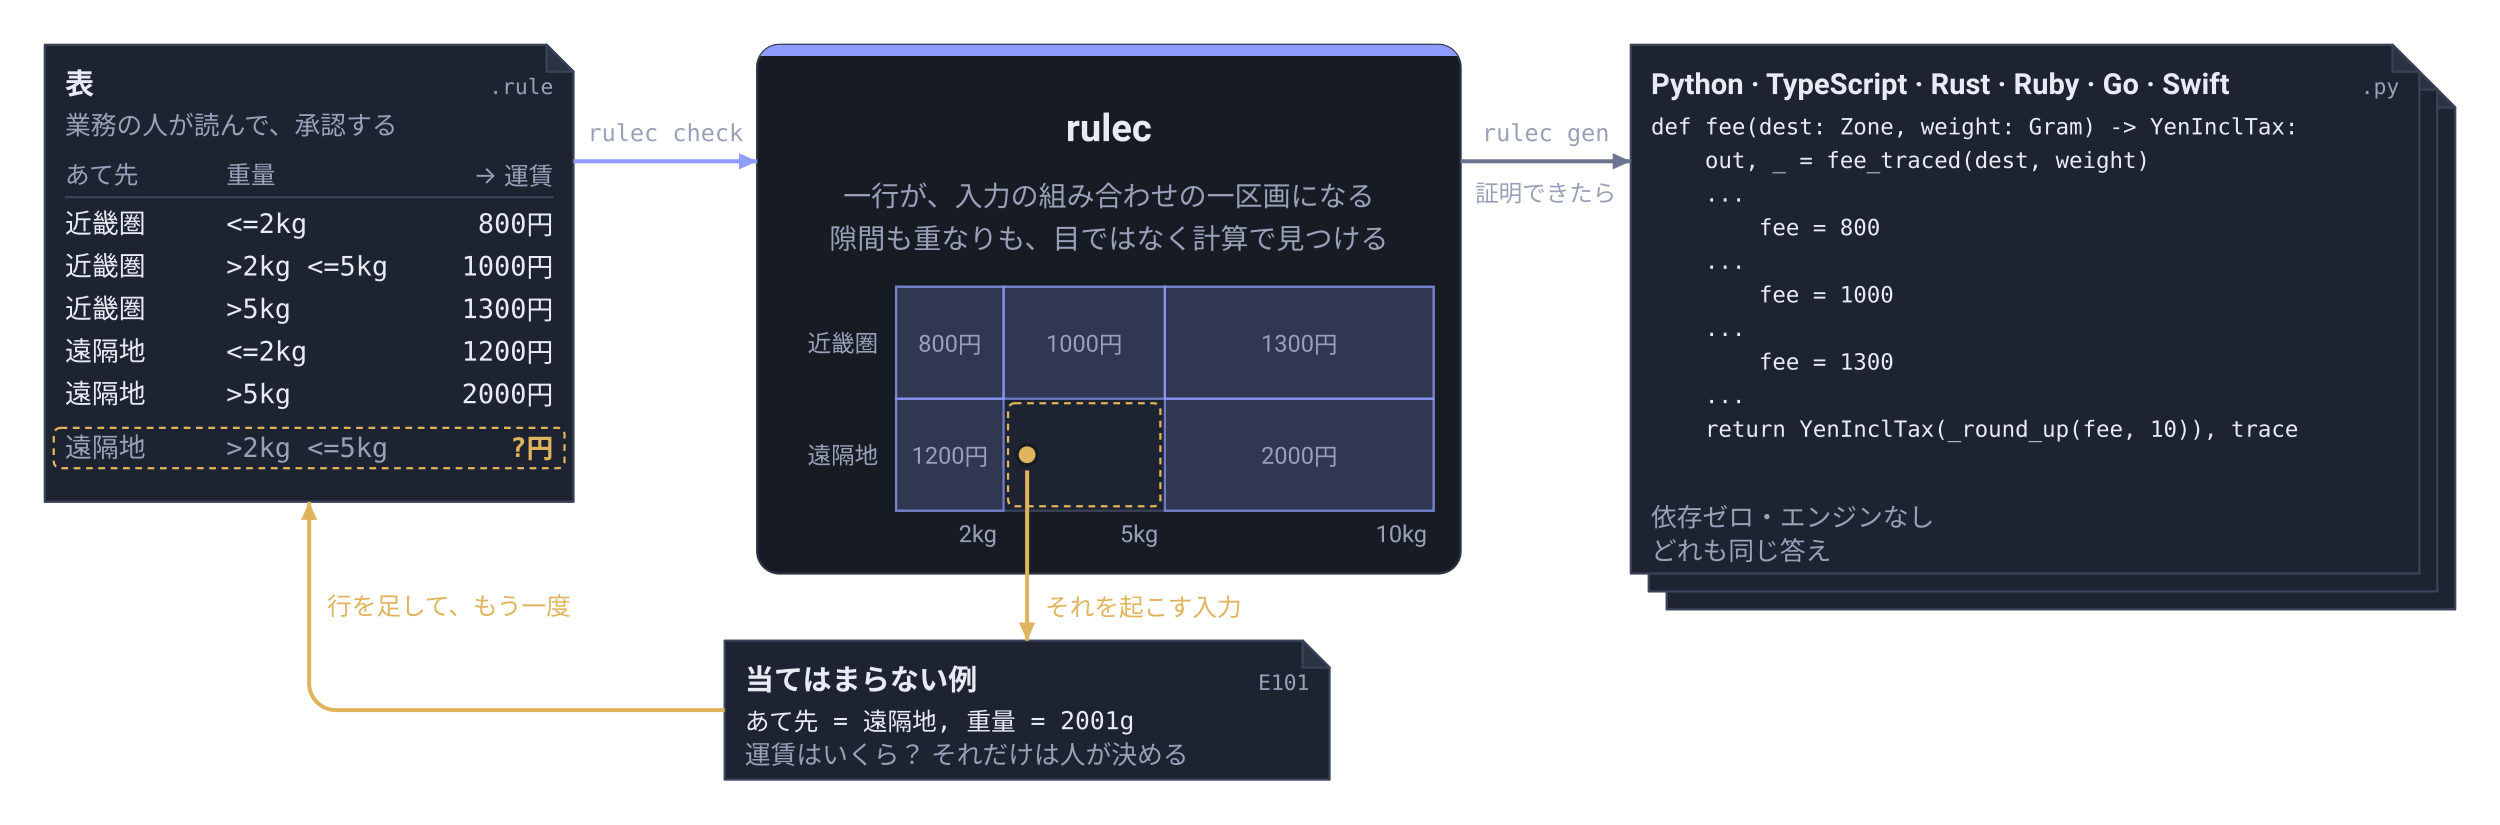
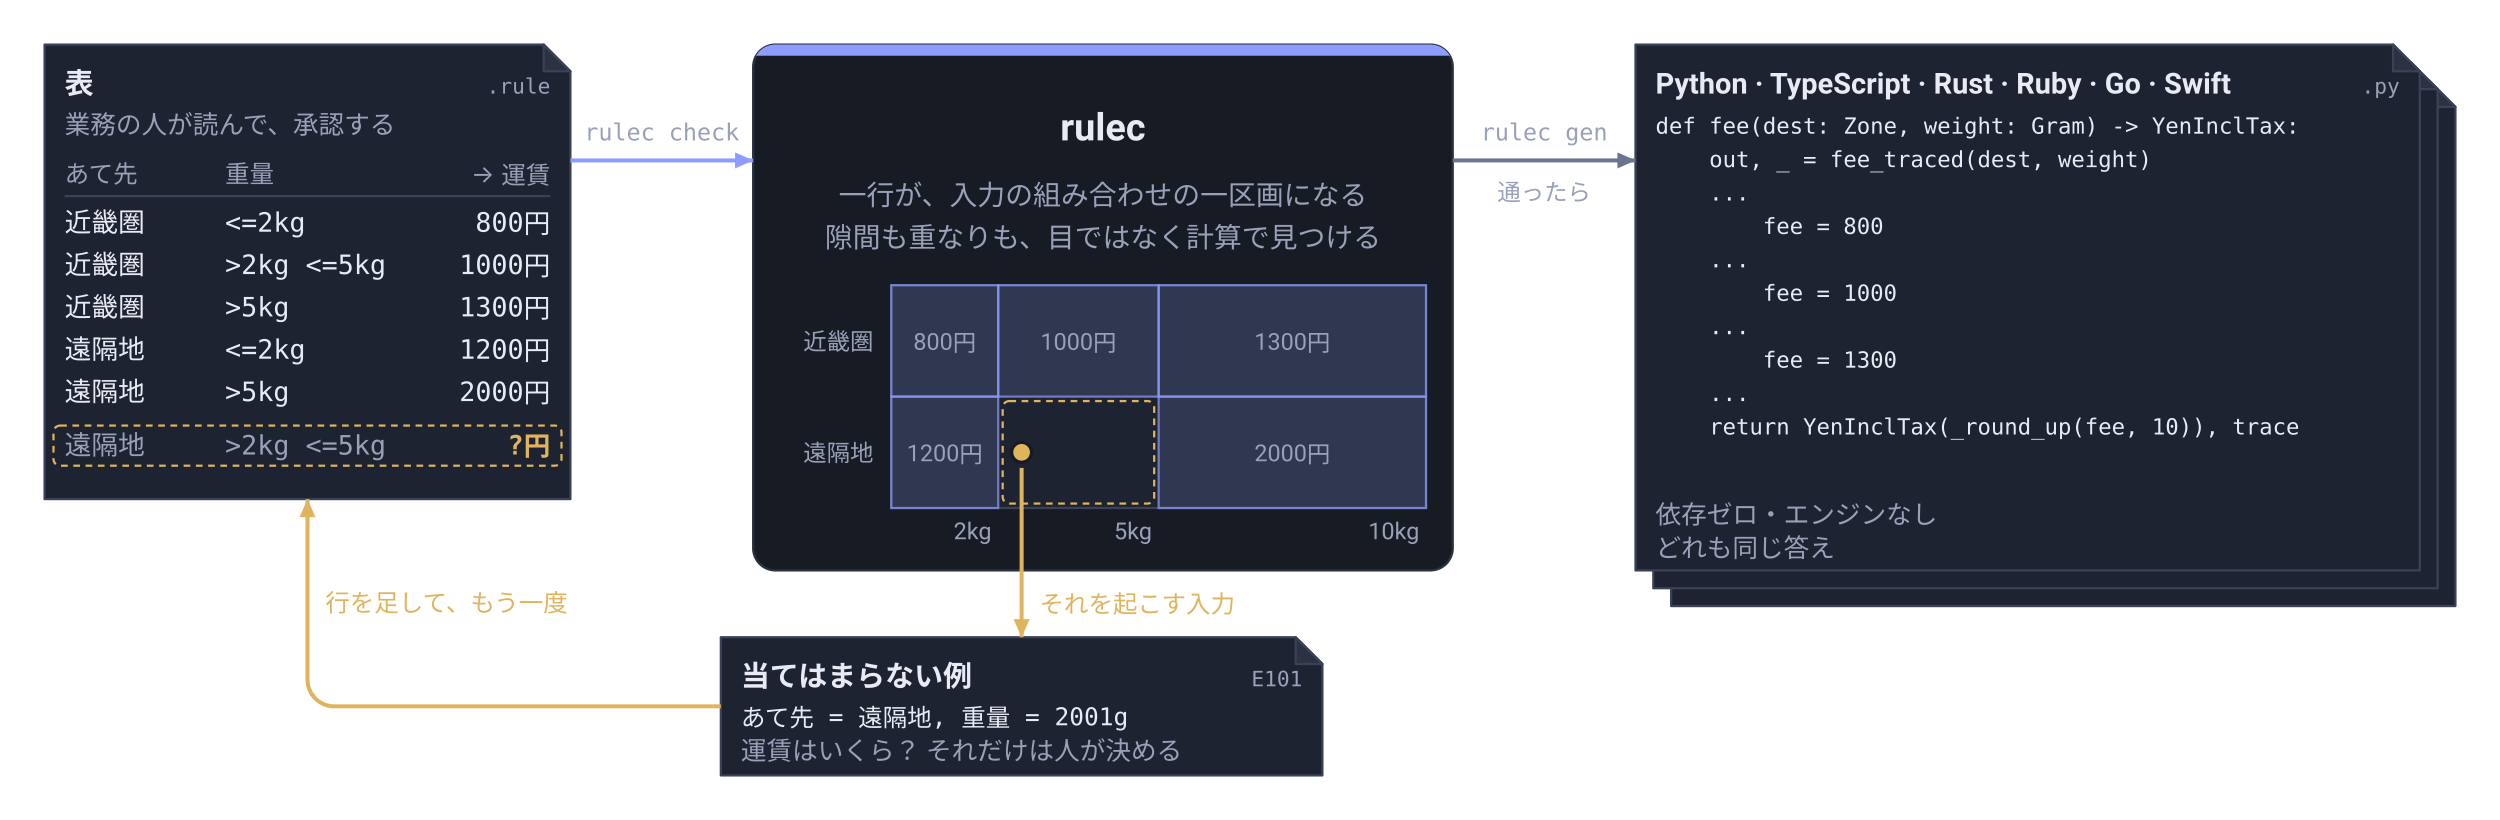
- <svg xmlns="http://www.w3.org/2000/svg" viewBox="0 0 1116 368" role="img" aria-label="表を書く。rulec は一行を入力の組み合わせの一区画にして並べ、隙間も重なりも無いことを計算で証明する。抜けがあれば、それを起こす入力（あて先 = 遠隔地, 重量 = 2001g）が返ってきて、行を足してもう一度。運賃がいくらかだけは人が決める。証明できた表からだけ、依存ゼロの Python・TypeScript・JavaScript・Rust・Ruby・Go・Swift・SQL が出る。" font-family="-apple-system, BlinkMacSystemFont, &quot;Hiragino Sans&quot;, &quot;Noto Sans JP&quot;, &quot;Yu Gothic&quot;, Meiryo, &quot;Segoe UI&quot;, Roboto, sans-serif">
+ <svg xmlns="http://www.w3.org/2000/svg" viewBox="0 0 1122 368" role="img" aria-label="表を書く。rulec は一行を入力の組み合わせの一区画にして並べ、隙間も重なりも無いことを計算で証明する。抜けがあれば、それを起こす入力（あて先 = 遠隔地, 重量 = 2001g）が返ってきて、行を足してもう一度。運賃がいくらかだけは人が決める。証明できた表からだけ、依存ゼロの Python・TypeScript・JavaScript・Rust・Ruby・Go・Swift・SQL が出る。" font-family="-apple-system, BlinkMacSystemFont, &quot;Hiragino Sans&quot;, &quot;Noto Sans JP&quot;, &quot;Yu Gothic&quot;, Meiryo, &quot;Segoe UI&quot;, Roboto, sans-serif">
  <defs>
    <marker id="head-neutral" viewBox="0 0 10 10" refX="9" refY="5" markerWidth="9" markerHeight="9" markerUnits="userSpaceOnUse" orient="auto">
      <path d="M0,1 L9,5 L0,9 Z" fill="#6b7590" />
    </marker>
    <marker id="head-accent" viewBox="0 0 10 10" refX="9" refY="5" markerWidth="9" markerHeight="9" markerUnits="userSpaceOnUse" orient="auto">
      <path d="M0,1 L9,5 L0,9 Z" fill="#8e9cff" />
    </marker>
    <marker id="head-human" viewBox="0 0 10 10" refX="9" refY="5" markerWidth="9" markerHeight="9" markerUnits="userSpaceOnUse" orient="auto">
      <path d="M0,1 L9,5 L0,9 Z" fill="#e0b45c" />
    </marker>
  </defs>
  <path d="M20,20 H244 L256,32 V224 H20 Z" fill="#1e2331" stroke="#3a4257" stroke-linejoin="round" />
  <path d="M244,20 V32 H256 Z" fill="#2b3242" stroke="#3a4257" stroke-linejoin="round" />
  <text x="29" y="42" font-size="13" font-weight="600" text-anchor="start" fill="#e8ebf4">表</text>
  <text x="247" y="42" font-size="9.5" font-weight="400" text-anchor="end" fill="#98a1b8" font-family="ui-monospace, SFMono-Regular, Menlo, Consolas, monospace">.rule</text>
  <text x="29" y="60" font-size="11.5" font-weight="400" text-anchor="start" fill="#98a1b8">業務の人が読んで、承認する</text>
  <text x="29" y="82" font-size="11" font-weight="400" text-anchor="start" fill="#98a1b8">あて先</text>
  <text x="101" y="82" font-size="11" font-weight="400" text-anchor="start" fill="#98a1b8">重量</text>
  <text x="247" y="82" font-size="11" font-weight="400" text-anchor="end" fill="#98a1b8">→ 運賃</text>
  <line x1="29" y1="88" x2="247" y2="88" stroke="#3a4257" />
  <text x="29" y="104" font-size="12" font-weight="400" text-anchor="start" fill="#e8ebf4" font-family="ui-monospace, SFMono-Regular, Menlo, Consolas, monospace">近畿圏</text>
  <text x="101" y="104" font-size="12" font-weight="400" text-anchor="start" fill="#e8ebf4" font-family="ui-monospace, SFMono-Regular, Menlo, Consolas, monospace">&lt;=2kg</text>
  <text x="247" y="104" font-size="12" font-weight="400" text-anchor="end" fill="#e8ebf4" font-family="ui-monospace, SFMono-Regular, Menlo, Consolas, monospace">800円</text>
  <text x="29" y="123" font-size="12" font-weight="400" text-anchor="start" fill="#e8ebf4" font-family="ui-monospace, SFMono-Regular, Menlo, Consolas, monospace">近畿圏</text>
  <text x="101" y="123" font-size="12" font-weight="400" text-anchor="start" fill="#e8ebf4" font-family="ui-monospace, SFMono-Regular, Menlo, Consolas, monospace">&gt;2kg &lt;=5kg</text>
  <text x="247" y="123" font-size="12" font-weight="400" text-anchor="end" fill="#e8ebf4" font-family="ui-monospace, SFMono-Regular, Menlo, Consolas, monospace">1000円</text>
  <text x="29" y="142" font-size="12" font-weight="400" text-anchor="start" fill="#e8ebf4" font-family="ui-monospace, SFMono-Regular, Menlo, Consolas, monospace">近畿圏</text>
  <text x="101" y="142" font-size="12" font-weight="400" text-anchor="start" fill="#e8ebf4" font-family="ui-monospace, SFMono-Regular, Menlo, Consolas, monospace">&gt;5kg</text>
  <text x="247" y="142" font-size="12" font-weight="400" text-anchor="end" fill="#e8ebf4" font-family="ui-monospace, SFMono-Regular, Menlo, Consolas, monospace">1300円</text>
  <text x="29" y="161" font-size="12" font-weight="400" text-anchor="start" fill="#e8ebf4" font-family="ui-monospace, SFMono-Regular, Menlo, Consolas, monospace">遠隔地</text>
  <text x="101" y="161" font-size="12" font-weight="400" text-anchor="start" fill="#e8ebf4" font-family="ui-monospace, SFMono-Regular, Menlo, Consolas, monospace">&lt;=2kg</text>
  <text x="247" y="161" font-size="12" font-weight="400" text-anchor="end" fill="#e8ebf4" font-family="ui-monospace, SFMono-Regular, Menlo, Consolas, monospace">1200円</text>
  <text x="29" y="180" font-size="12" font-weight="400" text-anchor="start" fill="#e8ebf4" font-family="ui-monospace, SFMono-Regular, Menlo, Consolas, monospace">遠隔地</text>
  <text x="101" y="180" font-size="12" font-weight="400" text-anchor="start" fill="#e8ebf4" font-family="ui-monospace, SFMono-Regular, Menlo, Consolas, monospace">&gt;5kg</text>
  <text x="247" y="180" font-size="12" font-weight="400" text-anchor="end" fill="#e8ebf4" font-family="ui-monospace, SFMono-Regular, Menlo, Consolas, monospace">2000円</text>
  <rect x="24" y="191" width="228" height="18" rx="3" fill="none" stroke="#e0b45c" stroke-width="1" stroke-dasharray="3 2.5" />
  <text x="29" y="204" font-size="12" font-weight="400" text-anchor="start" fill="#98a1b8" font-family="ui-monospace, SFMono-Regular, Menlo, Consolas, monospace">遠隔地</text>
  <text x="101" y="204" font-size="12" font-weight="400" text-anchor="start" fill="#98a1b8" font-family="ui-monospace, SFMono-Regular, Menlo, Consolas, monospace">&gt;2kg &lt;=5kg</text>
  <text x="247" y="204" font-size="12" font-weight="600" text-anchor="end" fill="#e0b45c" font-family="ui-monospace, SFMono-Regular, Menlo, Consolas, monospace">?円</text>
  <clipPath id="clip-rulec">
    <rect x="338" y="20" width="314" height="236" rx="10" />
  </clipPath>
  <rect x="338" y="20" width="314" height="236" rx="10" fill="#171b24" stroke="#2b3242" />
  <rect x="338" y="20" width="314" height="5" fill="#8e9cff" clip-path="url(#clip-rulec)" />
  <text x="495.0" y="63" font-size="17" font-weight="700" text-anchor="middle" fill="#e8ebf4">rulec</text>
  <text x="495.0" y="92" font-size="12.5" font-weight="400" text-anchor="middle" fill="#98a1b8">一行が、入力の組み合わせの一区画になる</text>
  <text x="495.0" y="111" font-size="12.5" font-weight="400" text-anchor="middle" fill="#98a1b8">隙間も重なりも、目ではなく計算で見つける</text>
  <rect x="400" y="128" width="240" height="100" fill="#1e2331" stroke="#3a4257" />
  <rect x="400.0" y="128.0" width="48.0" height="50.0" fill="#8e9cff" fill-opacity="0.16" stroke="#8e9cff" stroke-opacity="0.7" />
  <text x="424.0" y="157.0" font-size="10.5" font-weight="400" text-anchor="middle" fill="#98a1b8">800円</text>
  <rect x="448.0" y="128.0" width="72.0" height="50.0" fill="#8e9cff" fill-opacity="0.16" stroke="#8e9cff" stroke-opacity="0.7" />
  <text x="484.0" y="157.0" font-size="10.5" font-weight="400" text-anchor="middle" fill="#98a1b8">1000円</text>
  <rect x="520.0" y="128.0" width="120.0" height="50.0" fill="#8e9cff" fill-opacity="0.16" stroke="#8e9cff" stroke-opacity="0.7" />
  <text x="580.0" y="157.0" font-size="10.5" font-weight="400" text-anchor="middle" fill="#98a1b8">1300円</text>
  <rect x="400.0" y="178.0" width="48.0" height="50.0" fill="#8e9cff" fill-opacity="0.16" stroke="#8e9cff" stroke-opacity="0.7" />
  <text x="424.0" y="207.0" font-size="10.5" font-weight="400" text-anchor="middle" fill="#98a1b8">1200円</text>
  <rect x="520.0" y="178.0" width="120.0" height="50.0" fill="#8e9cff" fill-opacity="0.16" stroke="#8e9cff" stroke-opacity="0.7" />
  <text x="580.0" y="207.0" font-size="10.5" font-weight="400" text-anchor="middle" fill="#98a1b8">2000円</text>
  <rect x="450.0" y="180.0" width="68.0" height="46.0" rx="3" fill="none" stroke="#e0b45c" stroke-width="1" stroke-dasharray="3 2.5" />
  <text x="392" y="157.0" font-size="10.5" font-weight="400" text-anchor="end" fill="#98a1b8">近畿圏</text>
  <text x="392" y="207.0" font-size="10.5" font-weight="400" text-anchor="end" fill="#98a1b8">遠隔地</text>
  <text x="445.0" y="242" font-size="10.5" font-weight="400" text-anchor="end" fill="#98a1b8">2kg</text>
  <text x="517.0" y="242" font-size="10.5" font-weight="400" text-anchor="end" fill="#98a1b8">5kg</text>
  <text x="637.0" y="242" font-size="10.5" font-weight="400" text-anchor="end" fill="#98a1b8">10kg</text>
  <circle cx="458.5" cy="203.0" r="4.5" fill="#e0b45c" stroke="#171b24" stroke-width="1.5" />
-   <path d="M744,36 H1084 L1096,48 V272 H744 Z" fill="#1e2331" stroke="#3a4257" stroke-linejoin="round" />
-   <path d="M1084,36 V48 H1096 Z" fill="#2b3242" stroke="#3a4257" stroke-linejoin="round" />
-   <path d="M736,28 H1076 L1088,40 V264 H736 Z" fill="#1e2331" stroke="#3a4257" stroke-linejoin="round" />
-   <path d="M1076,28 V40 H1088 Z" fill="#2b3242" stroke="#3a4257" stroke-linejoin="round" />
-   <path d="M728,20 H1068 L1080,32 V256 H728 Z" fill="#1e2331" stroke="#3a4257" stroke-linejoin="round" />
-   <path d="M1068,20 V32 H1080 Z" fill="#2b3242" stroke="#3a4257" stroke-linejoin="round" />
-   <text x="737" y="42" font-size="13" font-weight="600" text-anchor="start" fill="#e8ebf4">Python · TypeScript · Rust · Ruby · Go · Swift</text>
-   <text x="1071" y="42" font-size="9.5" font-weight="400" text-anchor="end" fill="#98a1b8" font-family="ui-monospace, SFMono-Regular, Menlo, Consolas, monospace">.py</text>
-   <text x="737" y="60" font-size="10" font-weight="400" text-anchor="start" fill="#e8ebf4" font-family="ui-monospace, SFMono-Regular, Menlo, Consolas, monospace" xml:space="preserve" style="white-space:pre">def fee(dest: Zone, weight: Gram) -&gt; YenInclTax:</text>
-   <text x="737" y="75" font-size="10" font-weight="400" text-anchor="start" fill="#e8ebf4" font-family="ui-monospace, SFMono-Regular, Menlo, Consolas, monospace" xml:space="preserve" style="white-space:pre">    out, _ = fee_traced(dest, weight)</text>
-   <text x="737" y="90" font-size="10" font-weight="400" text-anchor="start" fill="#e8ebf4" font-family="ui-monospace, SFMono-Regular, Menlo, Consolas, monospace" xml:space="preserve" style="white-space:pre">    ...</text>
-   <text x="737" y="105" font-size="10" font-weight="400" text-anchor="start" fill="#e8ebf4" font-family="ui-monospace, SFMono-Regular, Menlo, Consolas, monospace" xml:space="preserve" style="white-space:pre">        fee = 800</text>
-   <text x="737" y="120" font-size="10" font-weight="400" text-anchor="start" fill="#e8ebf4" font-family="ui-monospace, SFMono-Regular, Menlo, Consolas, monospace" xml:space="preserve" style="white-space:pre">    ...</text>
-   <text x="737" y="135" font-size="10" font-weight="400" text-anchor="start" fill="#e8ebf4" font-family="ui-monospace, SFMono-Regular, Menlo, Consolas, monospace" xml:space="preserve" style="white-space:pre">        fee = 1000</text>
-   <text x="737" y="150" font-size="10" font-weight="400" text-anchor="start" fill="#e8ebf4" font-family="ui-monospace, SFMono-Regular, Menlo, Consolas, monospace" xml:space="preserve" style="white-space:pre">    ...</text>
-   <text x="737" y="165" font-size="10" font-weight="400" text-anchor="start" fill="#e8ebf4" font-family="ui-monospace, SFMono-Regular, Menlo, Consolas, monospace" xml:space="preserve" style="white-space:pre">        fee = 1300</text>
-   <text x="737" y="180" font-size="10" font-weight="400" text-anchor="start" fill="#e8ebf4" font-family="ui-monospace, SFMono-Regular, Menlo, Consolas, monospace" xml:space="preserve" style="white-space:pre">    ...</text>
-   <text x="737" y="195" font-size="10" font-weight="400" text-anchor="start" fill="#e8ebf4" font-family="ui-monospace, SFMono-Regular, Menlo, Consolas, monospace" xml:space="preserve" style="white-space:pre">    return YenInclTax(_round_up(fee, 10)), trace</text>
-   <text x="737" y="235" font-size="11.5" font-weight="400" text-anchor="start" fill="#98a1b8">依存ゼロ・エンジンなし</text>
-   <text x="737" y="250" font-size="11.5" font-weight="400" text-anchor="start" fill="#98a1b8">どれも同じ答え</text>
+   <path d="M750,36 H1090 L1102,48 V272 H750 Z" fill="#1e2331" stroke="#3a4257" stroke-linejoin="round" />
+   <path d="M1090,36 V48 H1102 Z" fill="#2b3242" stroke="#3a4257" stroke-linejoin="round" />
+   <path d="M742,28 H1082 L1094,40 V264 H742 Z" fill="#1e2331" stroke="#3a4257" stroke-linejoin="round" />
+   <path d="M1082,28 V40 H1094 Z" fill="#2b3242" stroke="#3a4257" stroke-linejoin="round" />
+   <path d="M734,20 H1074 L1086,32 V256 H734 Z" fill="#1e2331" stroke="#3a4257" stroke-linejoin="round" />
+   <path d="M1074,20 V32 H1086 Z" fill="#2b3242" stroke="#3a4257" stroke-linejoin="round" />
+   <text x="743" y="42" font-size="13" font-weight="600" text-anchor="start" fill="#e8ebf4">Python · TypeScript · Rust · Ruby · Go · Swift</text>
+   <text x="1077" y="42" font-size="9.5" font-weight="400" text-anchor="end" fill="#98a1b8" font-family="ui-monospace, SFMono-Regular, Menlo, Consolas, monospace">.py</text>
+   <text x="743" y="60" font-size="10" font-weight="400" text-anchor="start" fill="#e8ebf4" font-family="ui-monospace, SFMono-Regular, Menlo, Consolas, monospace" xml:space="preserve" style="white-space:pre">def fee(dest: Zone, weight: Gram) -&gt; YenInclTax:</text>
+   <text x="743" y="75" font-size="10" font-weight="400" text-anchor="start" fill="#e8ebf4" font-family="ui-monospace, SFMono-Regular, Menlo, Consolas, monospace" xml:space="preserve" style="white-space:pre">    out, _ = fee_traced(dest, weight)</text>
+   <text x="743" y="90" font-size="10" font-weight="400" text-anchor="start" fill="#e8ebf4" font-family="ui-monospace, SFMono-Regular, Menlo, Consolas, monospace" xml:space="preserve" style="white-space:pre">    ...</text>
+   <text x="743" y="105" font-size="10" font-weight="400" text-anchor="start" fill="#e8ebf4" font-family="ui-monospace, SFMono-Regular, Menlo, Consolas, monospace" xml:space="preserve" style="white-space:pre">        fee = 800</text>
+   <text x="743" y="120" font-size="10" font-weight="400" text-anchor="start" fill="#e8ebf4" font-family="ui-monospace, SFMono-Regular, Menlo, Consolas, monospace" xml:space="preserve" style="white-space:pre">    ...</text>
+   <text x="743" y="135" font-size="10" font-weight="400" text-anchor="start" fill="#e8ebf4" font-family="ui-monospace, SFMono-Regular, Menlo, Consolas, monospace" xml:space="preserve" style="white-space:pre">        fee = 1000</text>
+   <text x="743" y="150" font-size="10" font-weight="400" text-anchor="start" fill="#e8ebf4" font-family="ui-monospace, SFMono-Regular, Menlo, Consolas, monospace" xml:space="preserve" style="white-space:pre">    ...</text>
+   <text x="743" y="165" font-size="10" font-weight="400" text-anchor="start" fill="#e8ebf4" font-family="ui-monospace, SFMono-Regular, Menlo, Consolas, monospace" xml:space="preserve" style="white-space:pre">        fee = 1300</text>
+   <text x="743" y="180" font-size="10" font-weight="400" text-anchor="start" fill="#e8ebf4" font-family="ui-monospace, SFMono-Regular, Menlo, Consolas, monospace" xml:space="preserve" style="white-space:pre">    ...</text>
+   <text x="743" y="195" font-size="10" font-weight="400" text-anchor="start" fill="#e8ebf4" font-family="ui-monospace, SFMono-Regular, Menlo, Consolas, monospace" xml:space="preserve" style="white-space:pre">    return YenInclTax(_round_up(fee, 10)), trace</text>
+   <text x="743" y="235" font-size="11.5" font-weight="400" text-anchor="start" fill="#98a1b8">依存ゼロ・エンジンなし</text>
+   <text x="743" y="250" font-size="11.5" font-weight="400" text-anchor="start" fill="#98a1b8">どれも同じ答え</text>
  <path d="M323.5,286 H581.5 L593.5,298 V348 H323.5 Z" fill="#1e2331" stroke="#3a4257" stroke-linejoin="round" />
  <path d="M581.5,286 V298 H593.5 Z" fill="#2b3242" stroke="#3a4257" stroke-linejoin="round" />
  <text x="332.5" y="308" font-size="13" font-weight="600" text-anchor="start" fill="#e8ebf4">当てはまらない例</text>
  <text x="584.5" y="308" font-size="9.5" font-weight="400" text-anchor="end" fill="#98a1b8" font-family="ui-monospace, SFMono-Regular, Menlo, Consolas, monospace">E101</text>
  <text x="332.5" y="326" font-size="11" font-weight="400" text-anchor="start" fill="#e8ebf4" font-family="ui-monospace, SFMono-Regular, Menlo, Consolas, monospace">あて先 = 遠隔地, 重量 = 2001g</text>
  <text x="332.5" y="341" font-size="11.5" font-weight="400" text-anchor="start" fill="#98a1b8">運賃はいくら？ それだけは人が決める</text>
  <line x1="256" y1="72" x2="338" y2="72" stroke="#8e9cff" stroke-width="1.8" marker-end="url(#head-accent)" />
  <text x="297.0" y="63" font-size="10.5" font-weight="400" text-anchor="middle" fill="#98a1b8" font-family="ui-monospace, SFMono-Regular, Menlo, Consolas, monospace">rulec check</text>
-   <line x1="652" y1="72" x2="728" y2="72" stroke="#6b7590" stroke-width="1.8" marker-end="url(#head-neutral)" />
-   <text x="690.0" y="63" font-size="10.5" font-weight="400" text-anchor="middle" fill="#98a1b8" font-family="ui-monospace, SFMono-Regular, Menlo, Consolas, monospace">rulec gen</text>
-   <text x="690.0" y="90" font-size="10.5" font-weight="400" text-anchor="middle" fill="#98a1b8">証明できたら</text>
+   <line x1="652" y1="72" x2="734" y2="72" stroke="#6b7590" stroke-width="1.8" marker-end="url(#head-neutral)" />
+   <text x="693.0" y="63" font-size="10.5" font-weight="400" text-anchor="middle" fill="#98a1b8" font-family="ui-monospace, SFMono-Regular, Menlo, Consolas, monospace">rulec gen</text>
+   <text x="693.0" y="90" font-size="10.5" font-weight="400" text-anchor="middle" fill="#98a1b8">通ったら</text>
  <line x1="458.5" y1="210.0" x2="458.5" y2="286" stroke="#e0b45c" stroke-width="1.8" marker-end="url(#head-human)" />
  <text x="466.5" y="275.0" font-size="11" font-weight="400" text-anchor="start" fill="#e0b45c">それを起こす入力</text>
  <path d="M323.5,317.0 H150.0 A12,12 0 0 1 138.0,305.0 V224" fill="none" stroke="#e0b45c" stroke-width="1.8" marker-end="url(#head-human)" />
  <text x="146.0" y="274.5" font-size="11" font-weight="400" text-anchor="start" fill="#e0b45c">行を足して、もう一度</text>
</svg>
